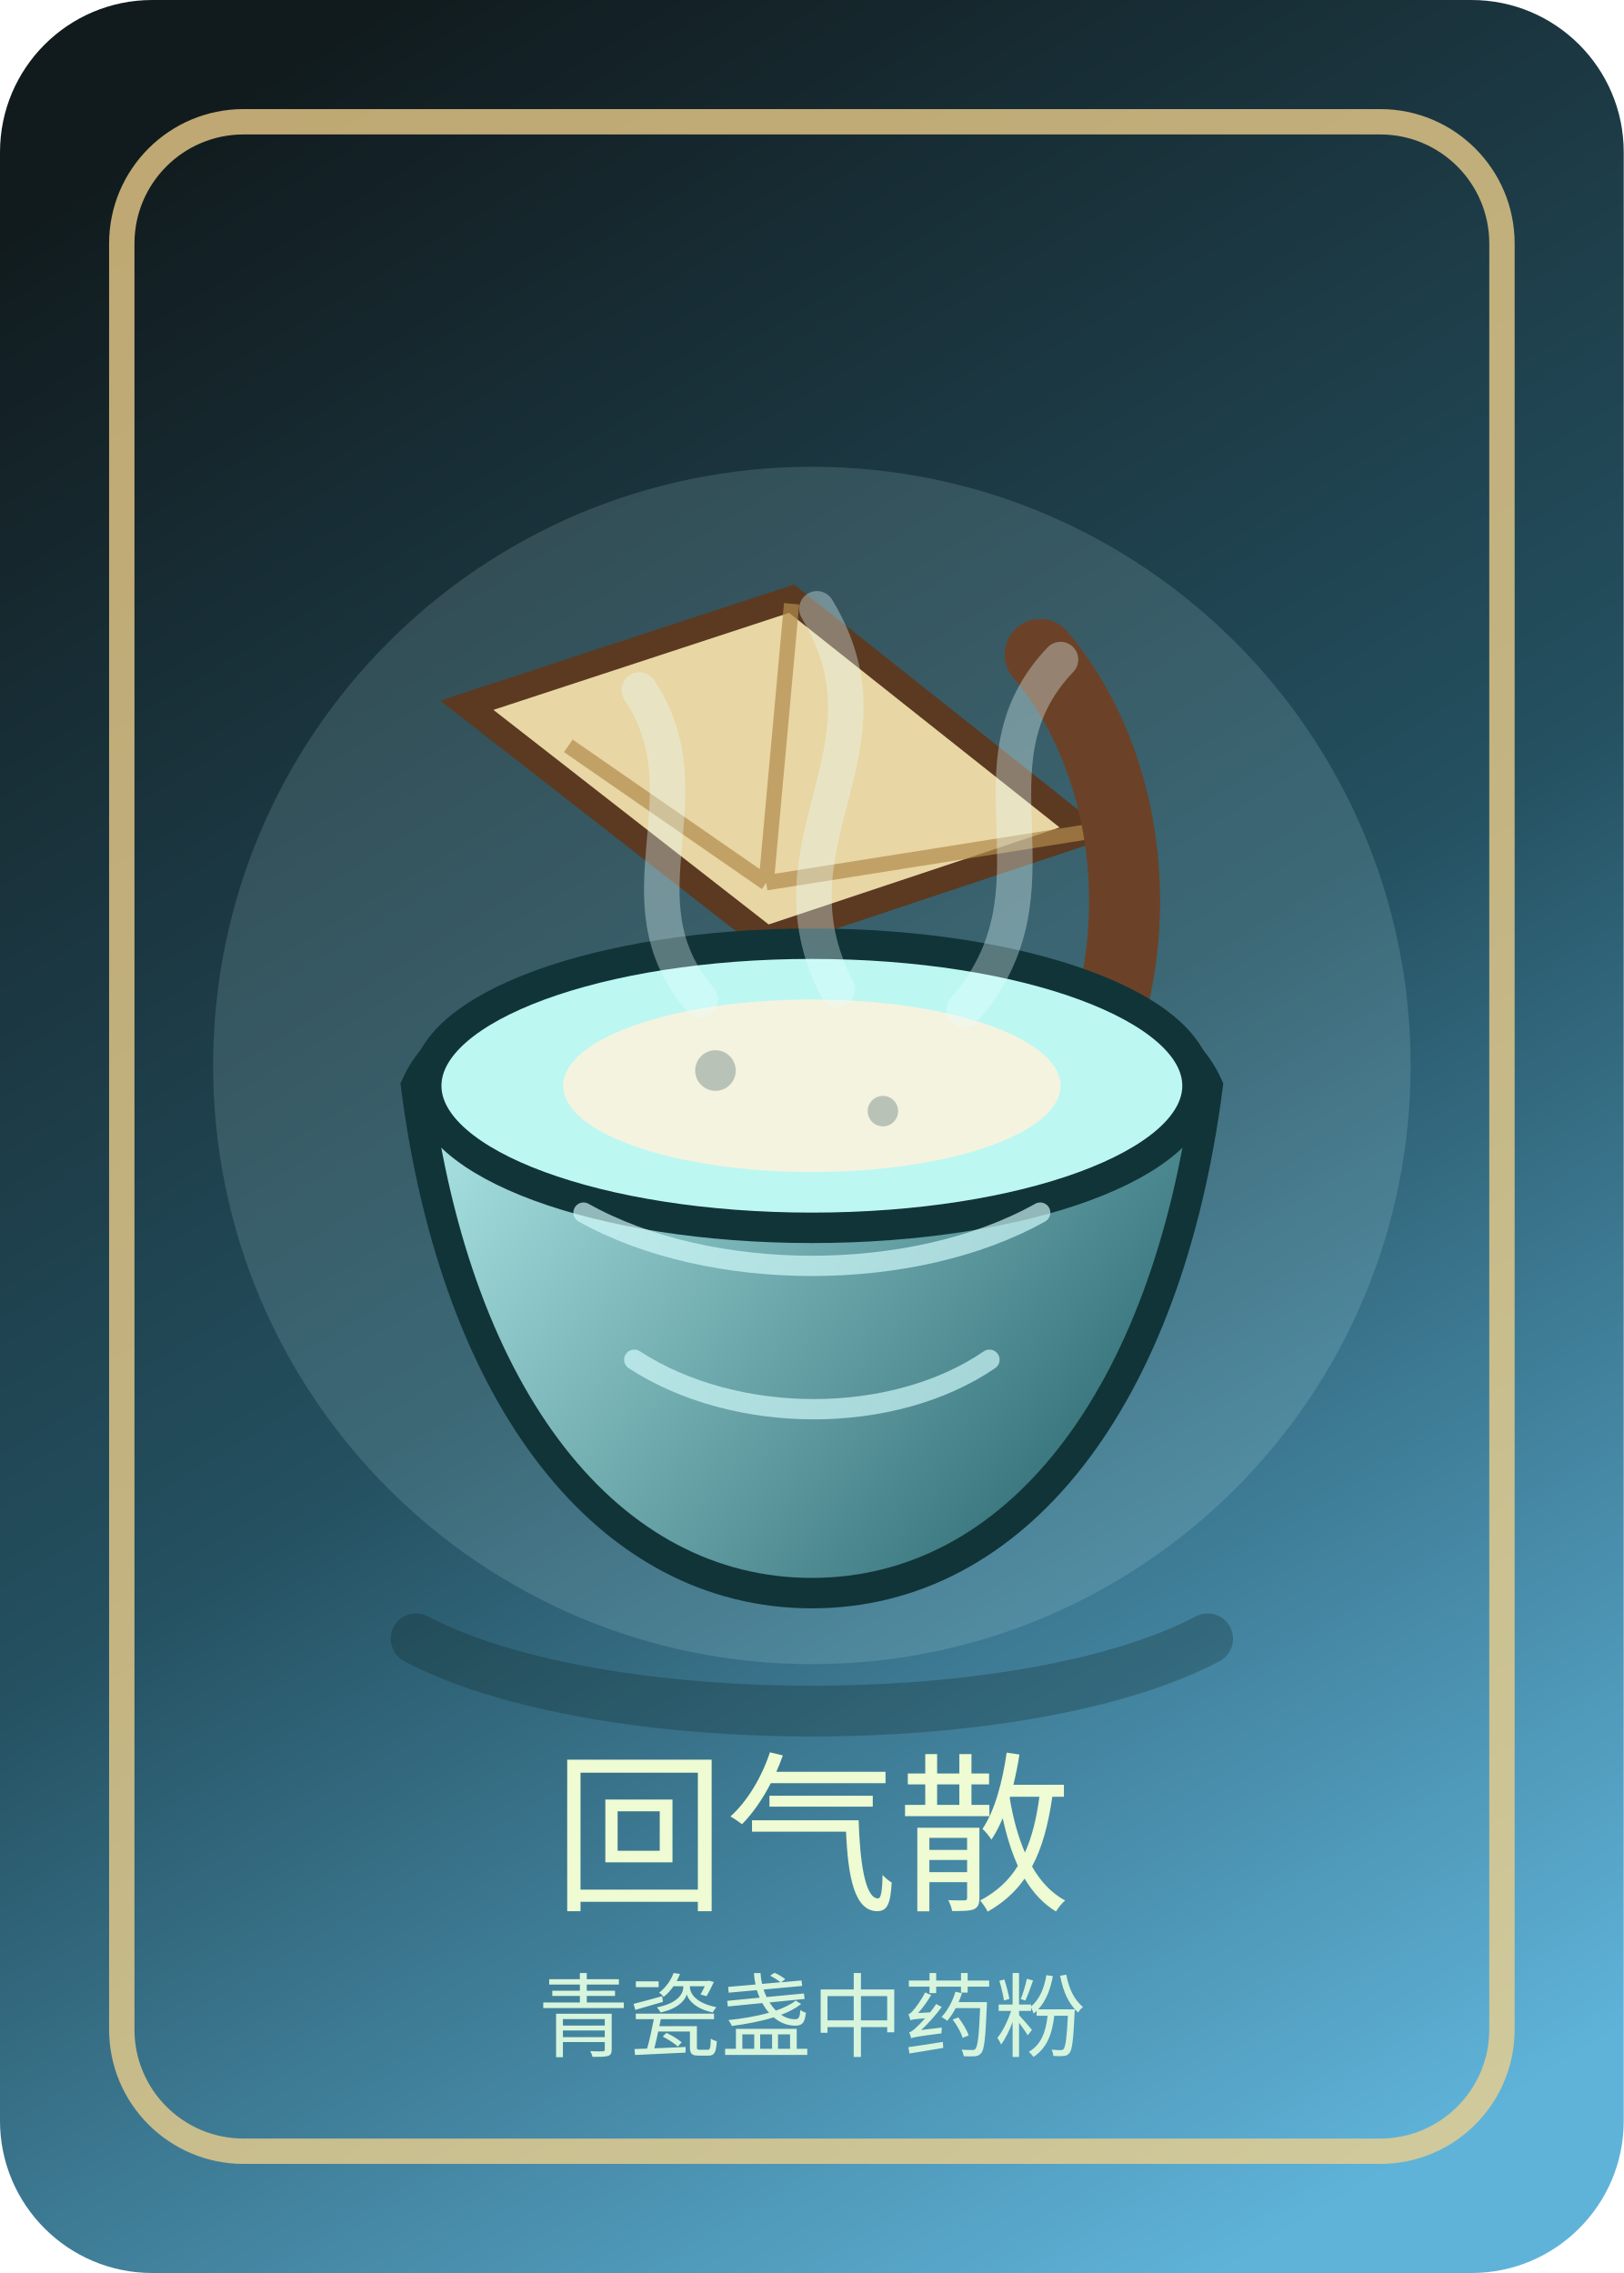
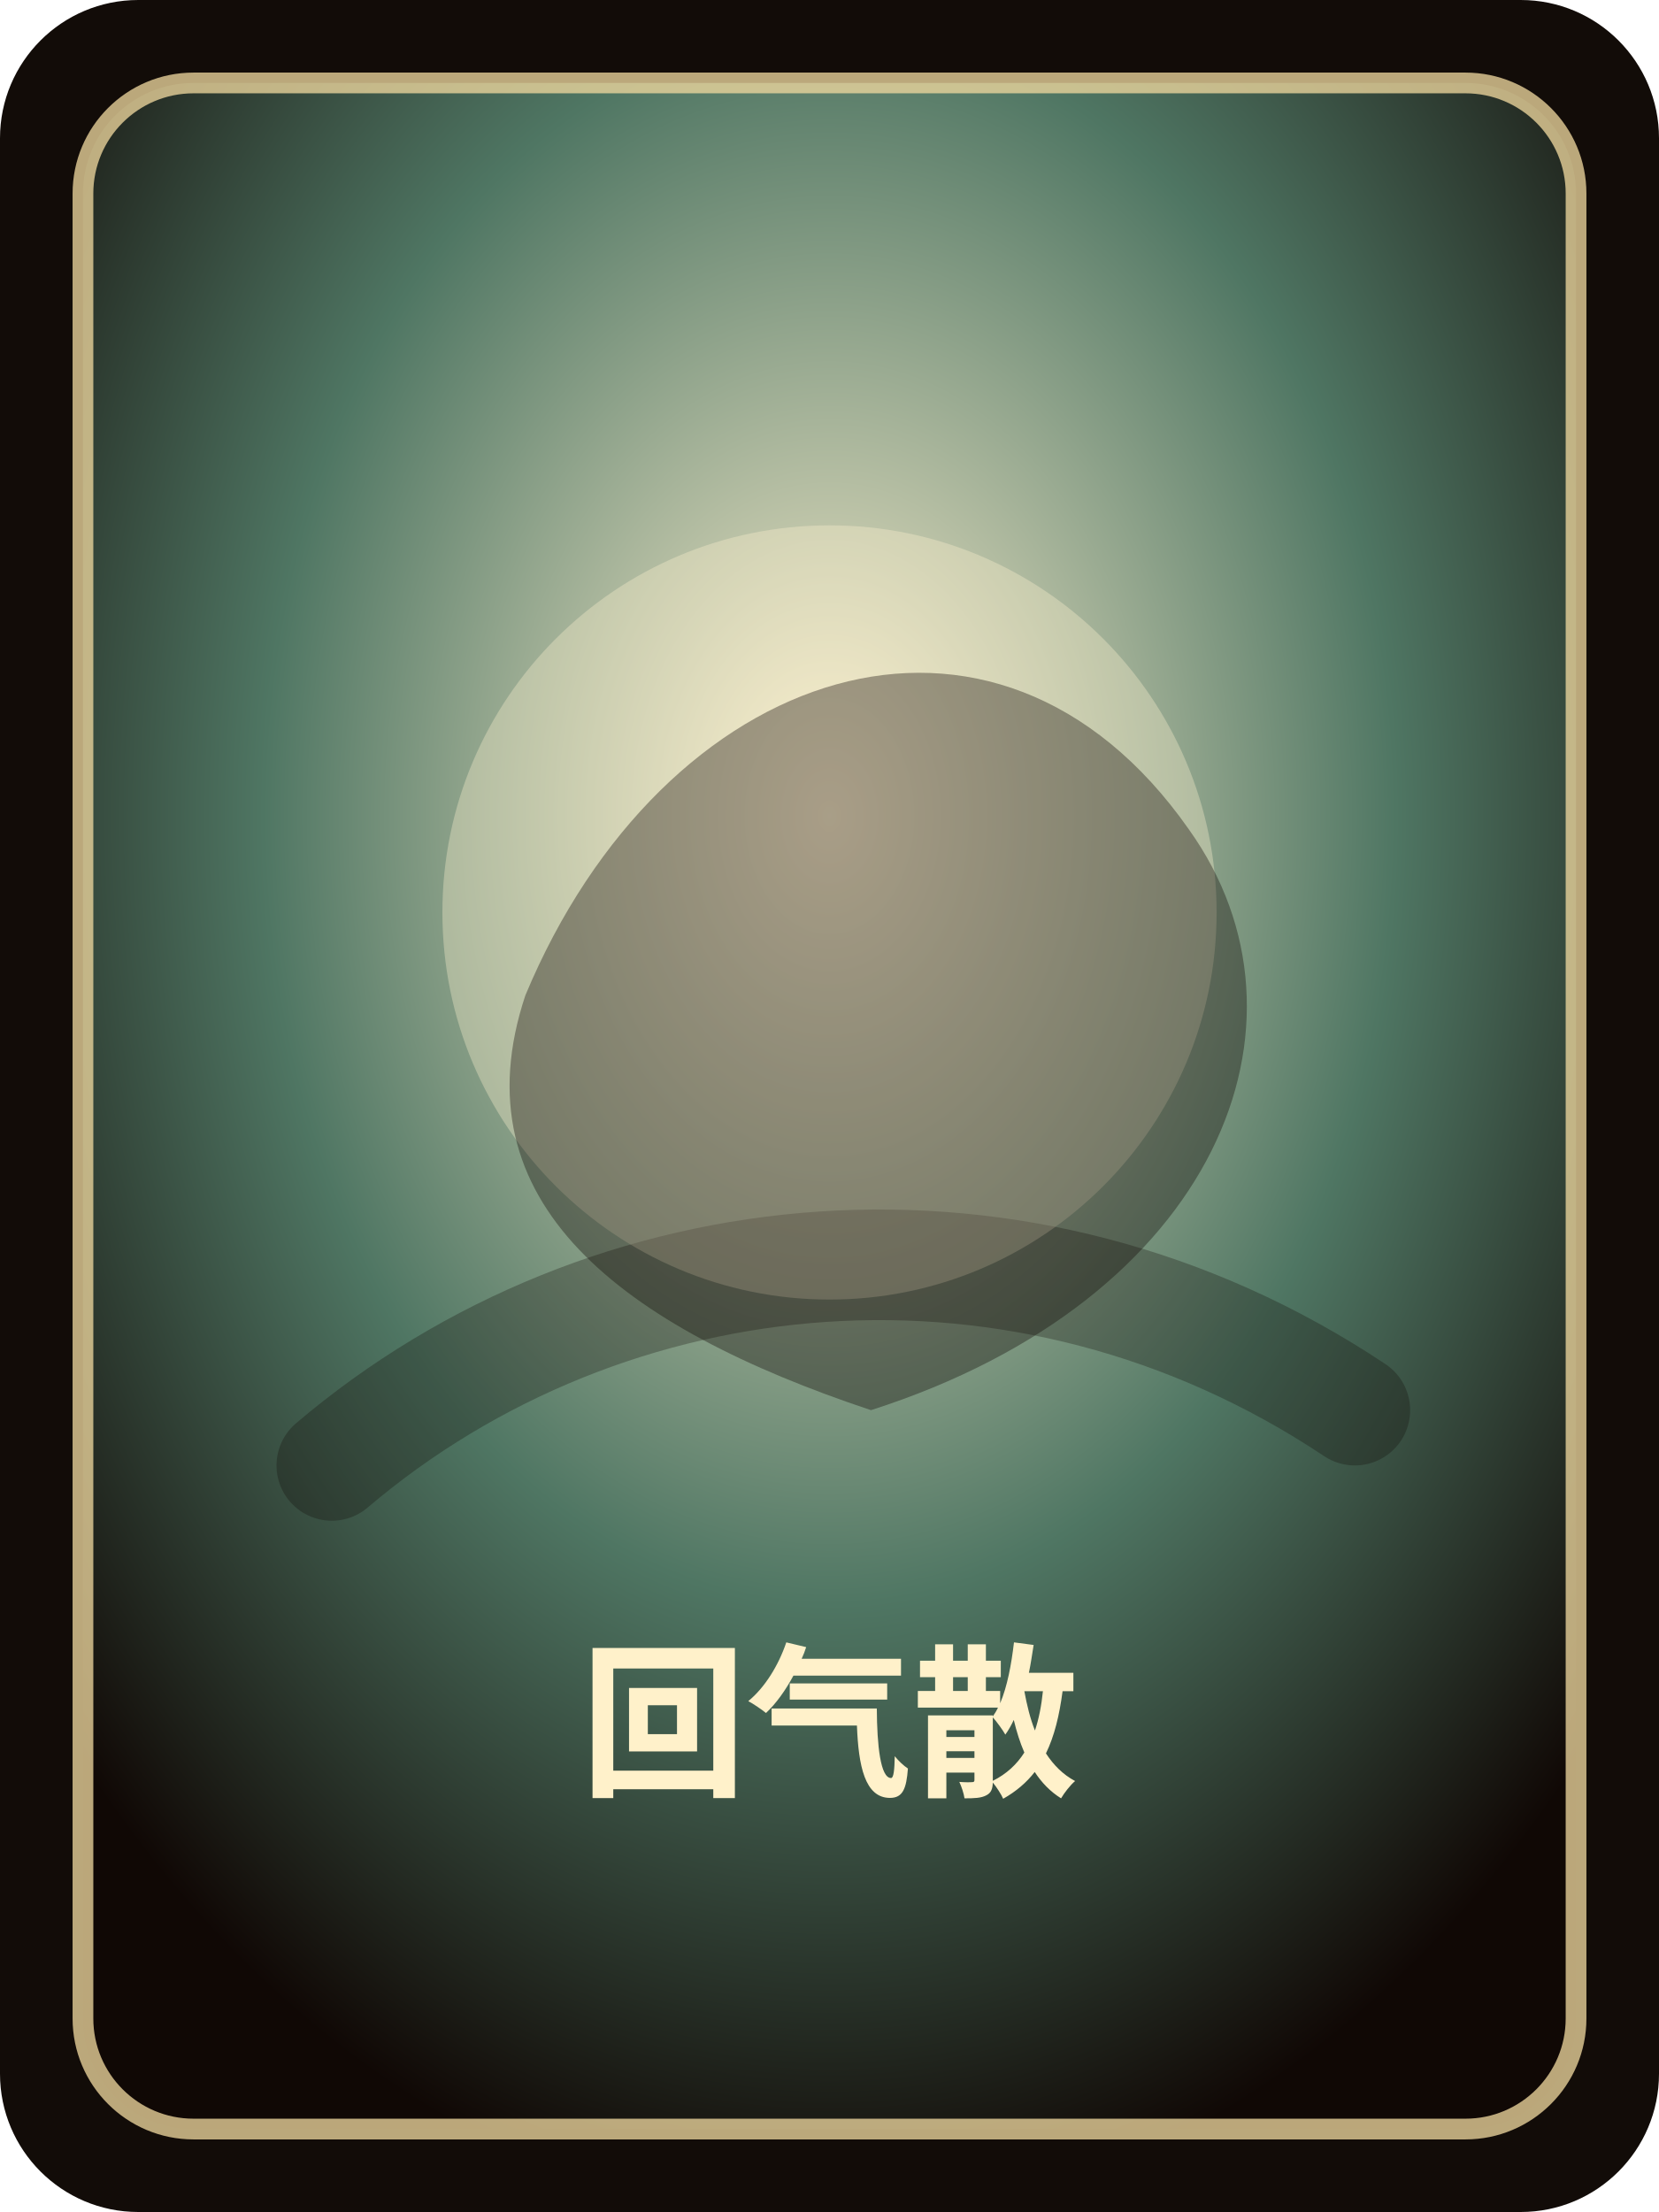
- <svg xmlns="http://www.w3.org/2000/svg" viewBox="0 0 320 448" role="img" aria-labelledby="qi-recovery-powder-title qi-recovery-powder-desc" data-art-direction="ancient-wuxia-item" data-item-id="qi_recovery_powder">
+ <svg xmlns="http://www.w3.org/2000/svg" width="120" height="160" viewBox="0 0 120 160" role="img" aria-label="回气散 · 古风武侠道具" data-art-direction="ancient-wuxia-item" data-kind="item" data-item-id="qi_recovery_powder" data-theme="古风武侠江湖水墨道具">
  <defs>
-     <linearGradient id="qi-recovery-powder-bg" x1="38" y1="24" x2="282" y2="424" gradientUnits="userSpaceOnUse">
-       <stop stop-color="#111b1e" />
-       <stop offset=".52" stop-color="#245060" />
-       <stop offset="1" stop-color="#5fb3d9" />
-     </linearGradient>
-     <linearGradient id="qi-recovery-powder-bowl" x1="88" y1="188" x2="233" y2="305" gradientUnits="userSpaceOnUse">
-       <stop stop-color="#b9f1ef" />
-       <stop offset="1" stop-color="#22606a" />
-     </linearGradient>
+     <radialGradient id="g" cx="50%" cy="36%" r="68%">
+       <stop stop-color="#fff2d1" />
+       <stop offset=".56" stop-color="#4f7663" />
+       <stop offset="1" stop-color="#100805" />
+     </radialGradient>
  </defs>
-   <rect width="320" height="448" rx="30" fill="url(#qi-recovery-powder-bg)" />
-   <rect x="24" y="24" width="272" height="400" rx="24" fill="none" stroke="#efd08a" stroke-width="5" opacity=".78" />
-   <circle cx="160" cy="210" r="118" fill="#d4ffff" opacity=".14" />
-   <path d="M92 139 L156 118 L214 164 L151 185Z" fill="#e8d6a4" stroke="#5b3a21" stroke-width="5" />
-   <path d="M112 147 L151 174 M156 119 L151 174 M214 164 L151 174" stroke="#b28a4b" stroke-width="3" opacity=".7" />
-   <path d="M205 129 C227 155 227 199 206 225" fill="none" stroke="#6b4227" stroke-width="14" stroke-linecap="round" />
-   <path d="M82 214 C98 178 222 178 238 214 C230 276 200 314 160 314 C120 314 90 276 82 214Z" fill="url(#qi-recovery-powder-bowl)" stroke="#113438" stroke-width="6" />
-   <ellipse cx="160" cy="214" rx="76" ry="28" fill="#bdf7f2" stroke="#113438" stroke-width="6" />
-   <ellipse cx="160" cy="214" rx="49" ry="17" fill="#f4f3df" />
-   <circle cx="141" cy="211" r="4" fill="#b9c2b7" />
-   <circle cx="174" cy="219" r="3" fill="#b9c2b7" />
-   <path d="M115 239 C140 253 180 253 205 239 M125 268 C145 281 176 281 195 268" fill="none" stroke="#d7ffff" stroke-width="4" stroke-linecap="round" opacity=".65" />
-   <path d="M138 197 C121 177 140 157 126 136 M165 195 C150 166 178 148 161 120 M190 199 C211 175 189 151 209 130" fill="none" stroke="#e8ffff" stroke-width="7" stroke-linecap="round" opacity=".34" />
-   <path d="M82 323 C118 342 202 342 238 323" fill="none" stroke="#071a19" stroke-width="10" stroke-linecap="round" opacity=".25" />
-   <text x="160" y="374" text-anchor="middle" font-size="34" font-family="serif" fill="#eefbd3">回气散</text>
-   <text x="160" y="404" text-anchor="middle" font-size="18" font-family="serif" fill="#d7f5dc">青瓷盏中药粉</text>
+   <rect width="120" height="160" rx="10" fill="#120c08" />
+   <rect x="6" y="6" width="108" height="148" rx="8" fill="url(#g)" />
+   <path d="M24 106c20-17 50-20 74-4" stroke="#100805" stroke-width="8" stroke-linecap="round" fill="none" opacity=".28" />
+   <circle cx="60" cy="66" r="28" fill="#fff2d1" opacity=".34" />
+   <path d="M38 72c10-24 34-32 48-12 10 14 2 34-23 42-18-6-30-15-25-30z" fill="#100805" opacity=".36" />
+   <text x="60" y="129" text-anchor="middle" font-family="KaiTi, STKaiti, serif" font-size="12" font-weight="700" fill="#fff1ca">回气散</text>
+   <rect x="6" y="6" width="108" height="148" rx="8" fill="none" stroke="#f1d99f" stroke-width="1.5" opacity=".76" />
</svg>
